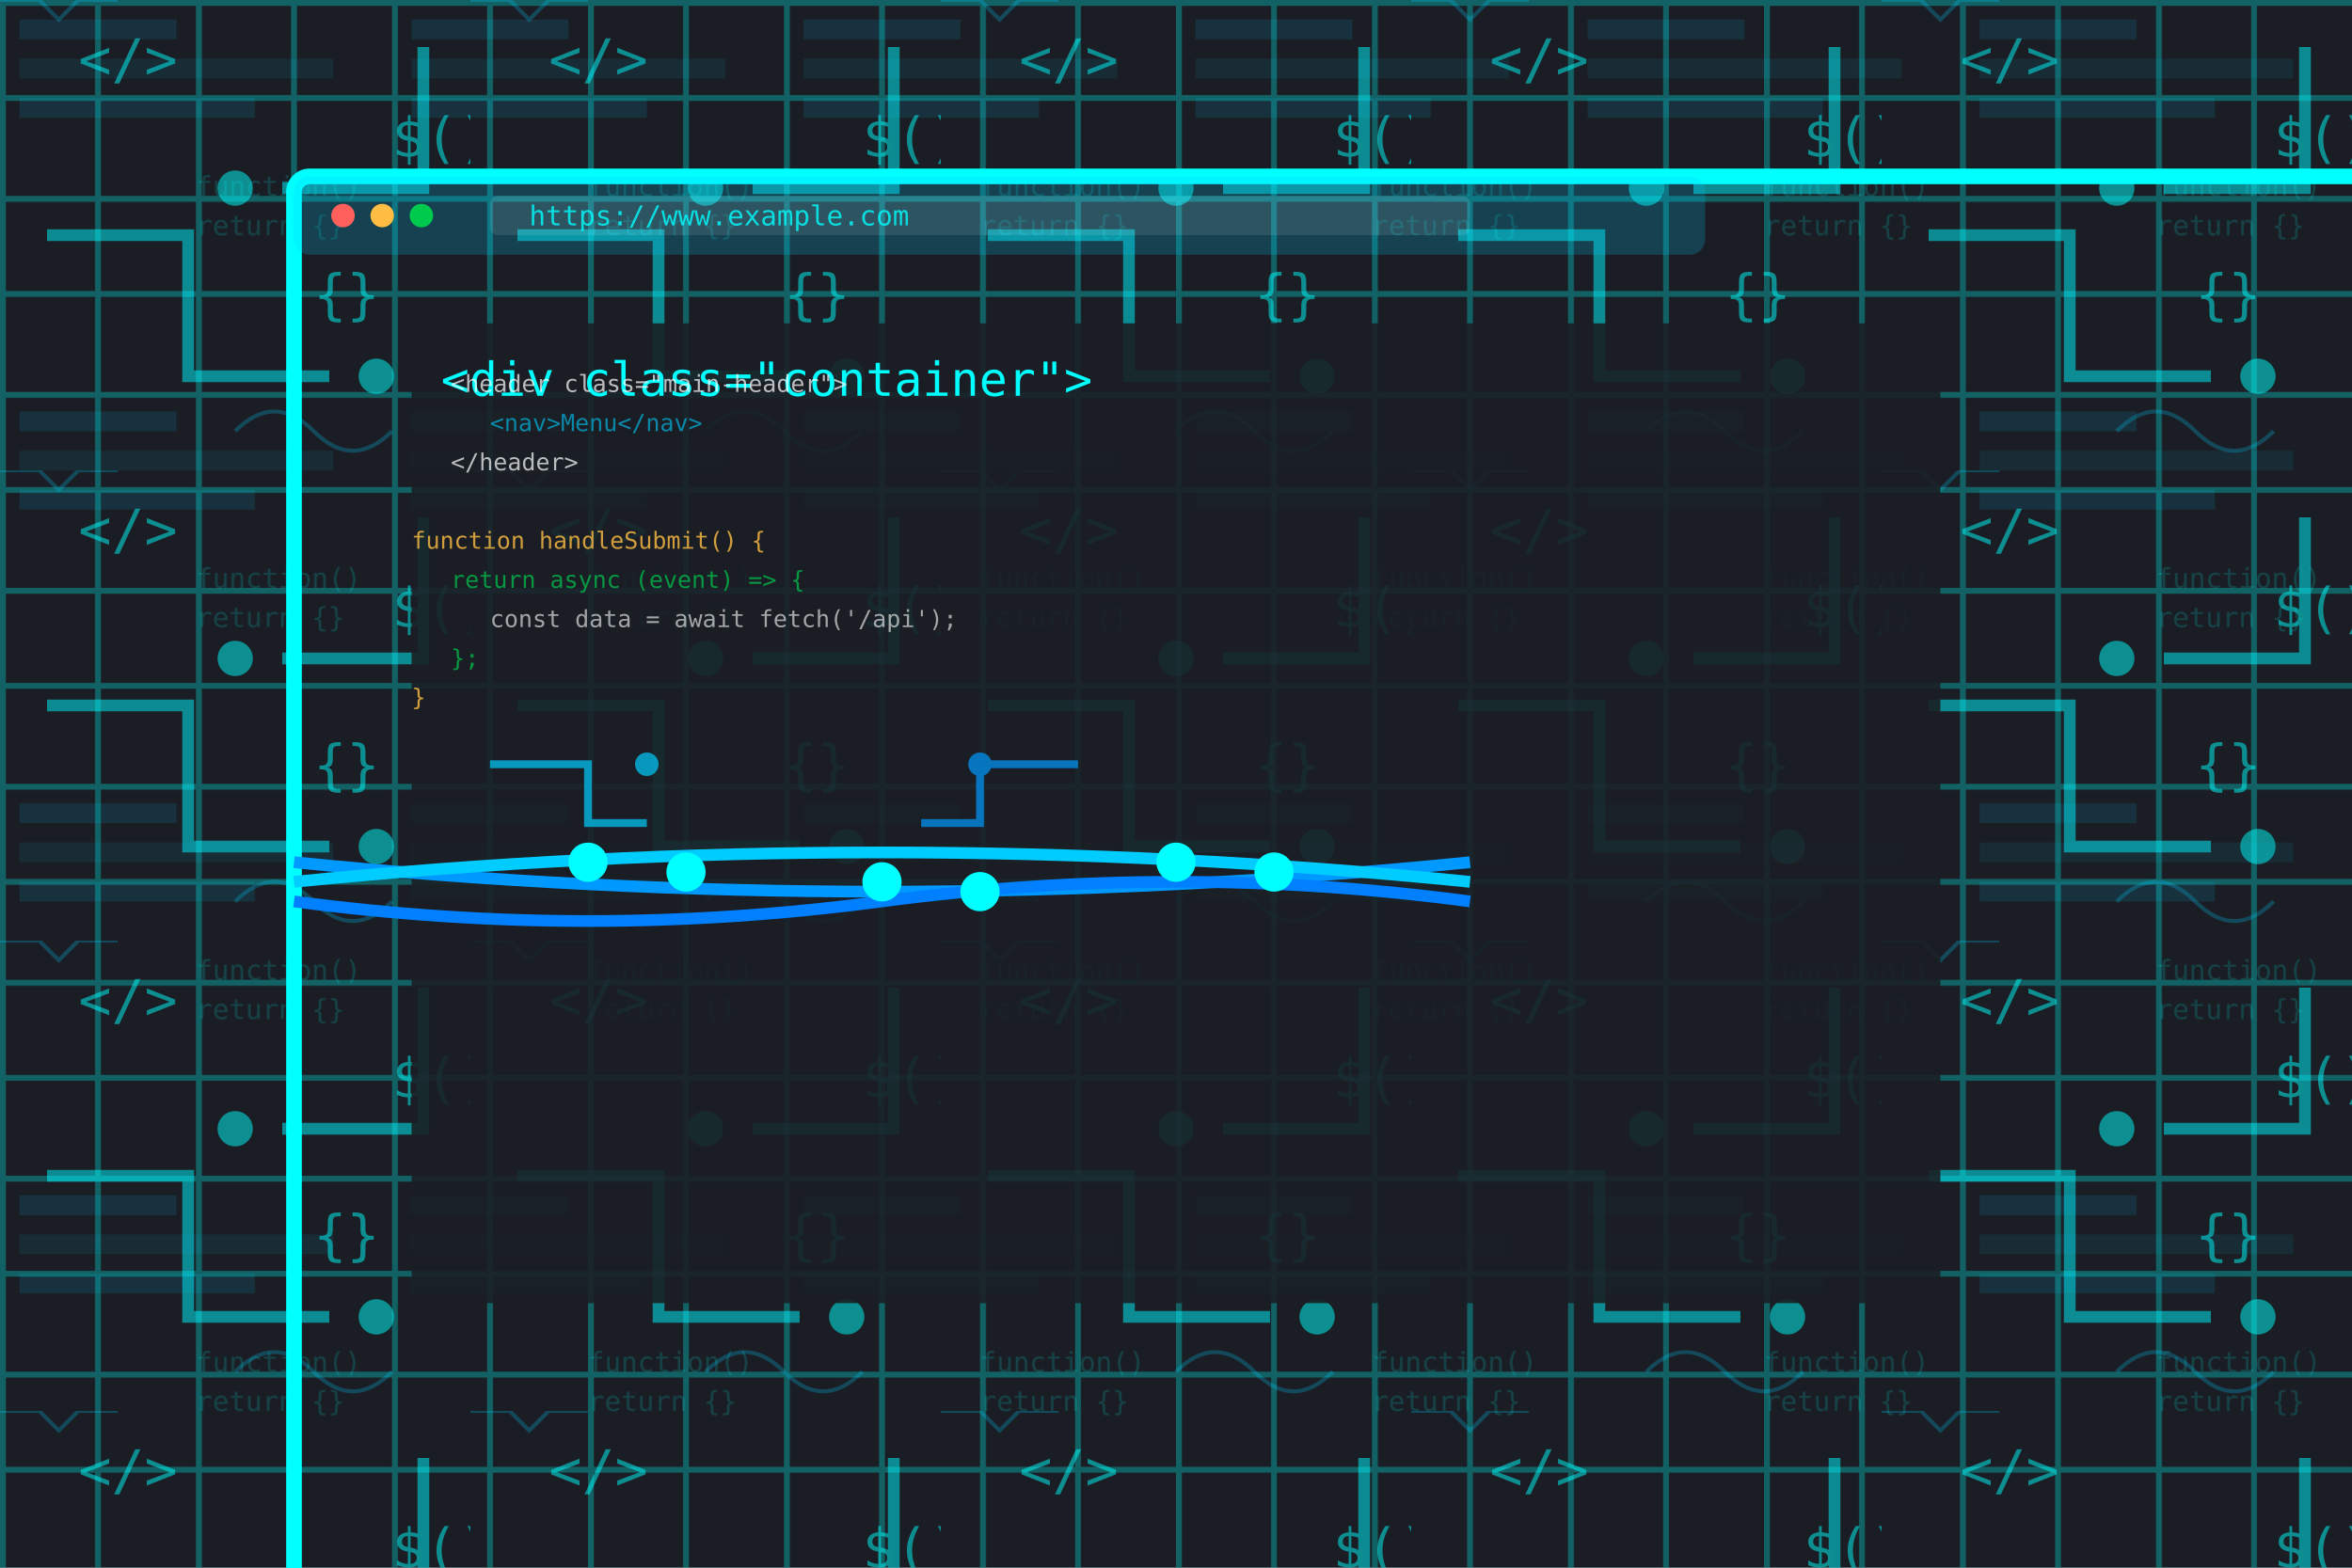
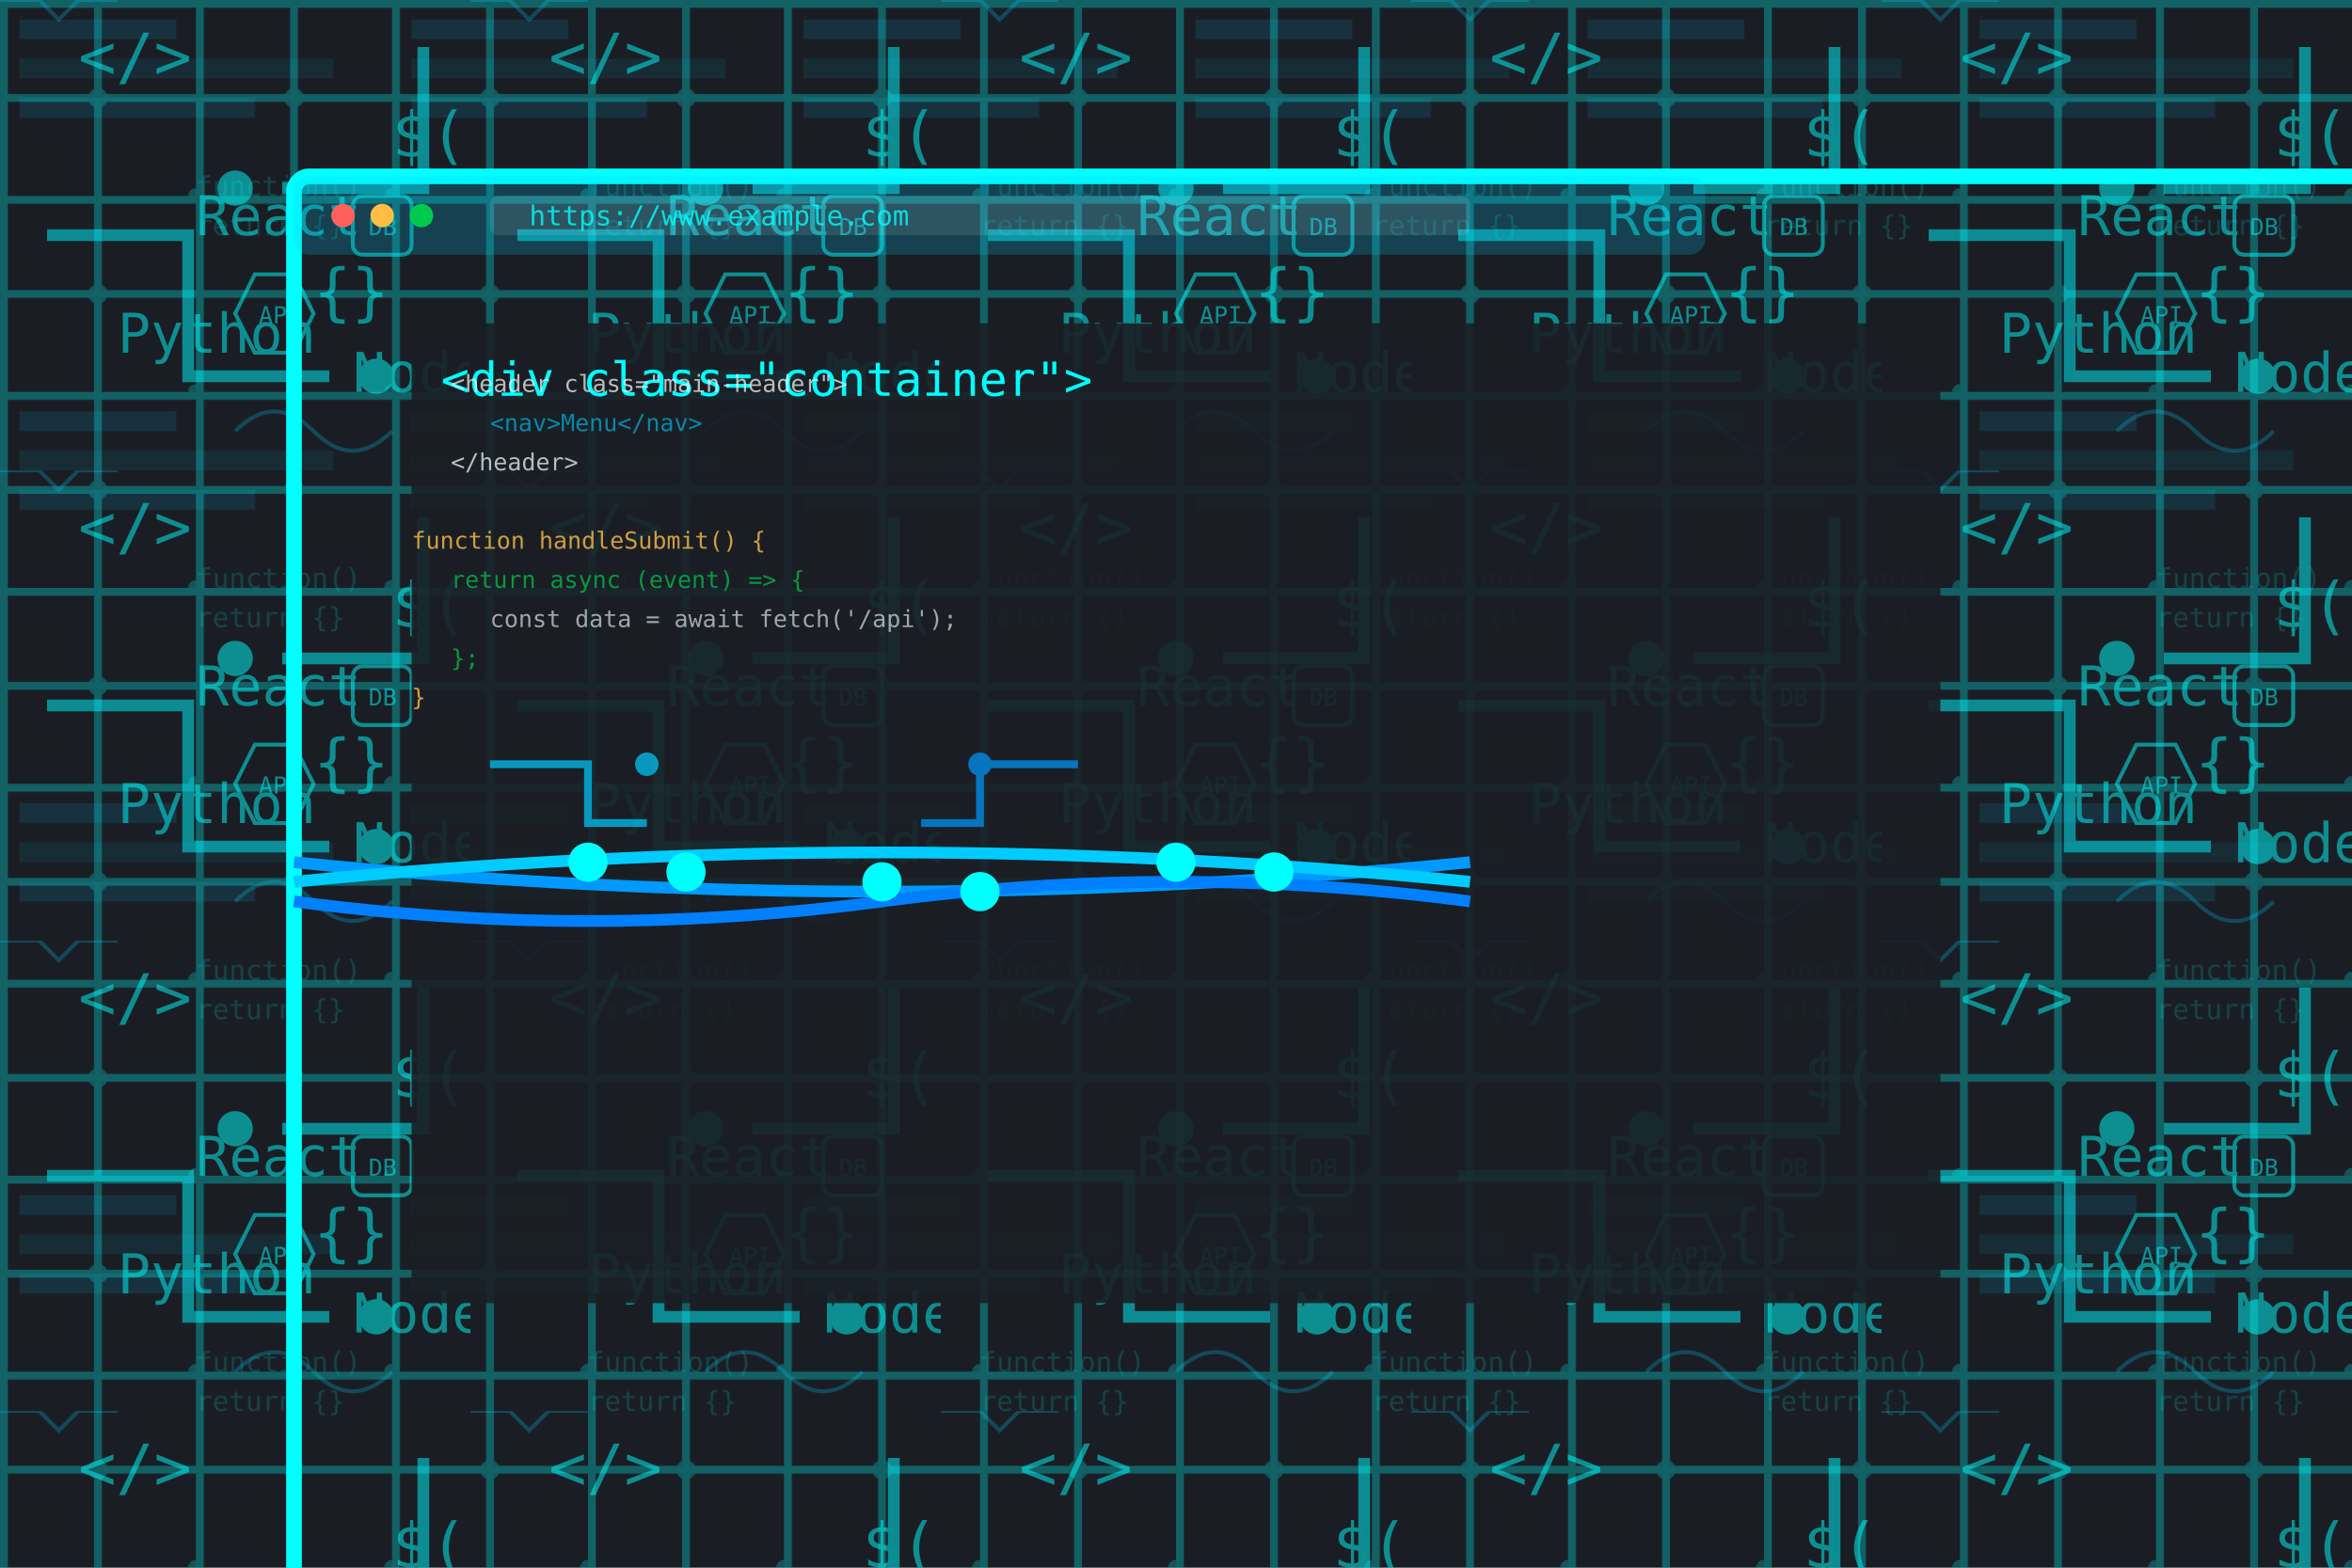
<svg xmlns="http://www.w3.org/2000/svg" width="1200" height="800" viewBox="0 0 1200 800">
  <defs>
    <pattern id="grid" width="100" height="100" patternUnits="userSpaceOnUse">
-       <path d="M 100 0 L 0 0 0 100" fill="none" stroke="#00ffff" stroke-width="6" opacity="1.0" />
-       <path d="M 50 0 L 50 100 M 0 50 L 100 50" fill="none" stroke="#00ffff" stroke-width="3" opacity="1.0" />
+       <path d="M 100 0 L 0 0 0 100" fill="none" stroke="#00ffff" stroke-width="8" opacity="1.0">
+         <animate attributeName="stroke-opacity" values="1;0.7;1" dur="4s" repeatCount="indefinite" />
+       </path>
+       <path d="M 50 0 L 50 100 M 0 50 L 100 50" fill="none" stroke="#00ffff" stroke-width="4" opacity="1.0">
+         <animate attributeName="stroke-opacity" values="1;0.7;1" dur="4s" begin="2s" repeatCount="indefinite" />
+       </path>
+       <circle cx="50" cy="50" r="5" fill="#00ffff" opacity="0.8">
+         <animate attributeName="r" values="5;7;5" dur="3s" repeatCount="indefinite" />
+       </circle>
+       <circle cx="0" cy="0" r="4" fill="#00ffff" opacity="0.8" />
+       <circle cx="100" cy="100" r="4" fill="#00ffff" opacity="0.8" />
    </pattern>
    <pattern id="circuit" width="240" height="240" patternUnits="userSpaceOnUse">
      <path d="M 24 120 h 72 v 72 h 72" fill="none" stroke="#00f7ff" stroke-width="6" opacity="1.0" />
      <circle cx="192" cy="192" r="9" fill="#00ffff" opacity="1.0" />
      <path d="M 216 24 v 72 h -72" fill="none" stroke="#00f7ff" stroke-width="6" opacity="1.0" />
      <circle cx="120" cy="96" r="9" fill="#00ffff" opacity="1.0" />
-       <text x="40" y="40" font-family="monospace" fill="#00ffff" opacity="1.0" font-size="28">&lt;/&gt;</text>
-       <text x="160" y="160" font-family="monospace" fill="#00ffff" opacity="1.0" font-size="28">{}</text>
-       <text x="200" y="80" font-family="monospace" fill="#00ffff" opacity="1.0" font-size="28">$()</text>
+       <text x="40" y="40" font-family="monospace" fill="#00ffff" opacity="1.0" font-size="32">&lt;/&gt;</text>
+       <text x="160" y="160" font-family="monospace" fill="#00ffff" opacity="1.0" font-size="32">{}</text>
+       <text x="200" y="80" font-family="monospace" fill="#00ffff" opacity="1.0" font-size="32">$()</text>
+       <text x="100" y="120" font-family="monospace" fill="#00ffff" opacity="1.0" font-size="28">React</text>
+       <text x="180" y="200" font-family="monospace" fill="#00ffff" opacity="1.0" font-size="28">Node.js</text>
+       <text x="60" y="180" font-family="monospace" fill="#00ffff" opacity="1.0" font-size="28">Python</text>
+       <g transform="translate(120,140)">
+         <path d="M10,0 L0,20 L10,40 L30,40 L40,20 L30,0 Z" fill="none" stroke="#00ffff" stroke-width="2">
+           <animate attributeName="stroke-opacity" values="1;0.5;1" dur="3s" repeatCount="indefinite" />
+         </path>
+         <text x="12" y="25" font-family="monospace" fill="#00ffff" font-size="12">API</text>
+       </g>
+       <g transform="translate(180,100)">
+         <rect x="0" y="0" width="30" height="30" fill="none" stroke="#00ffff" stroke-width="2" rx="5">
+           <animate attributeName="stroke-opacity" values="1;0.5;1" dur="3s" begin="1s" repeatCount="indefinite" />
+         </rect>
+         <text x="8" y="20" font-family="monospace" fill="#00ffff" font-size="12">DB</text>
+       </g>
      <path d="M 0 0 h 20 l 10 10 l 10 -10 h 20" fill="none" stroke="#00ccff" stroke-width="2" opacity="0.5" />
      <path d="M 120 220 q 20 -20 40 0 q 20 20 40 0" fill="none" stroke="#00ccff" stroke-width="2" opacity="0.5" />
    </pattern>
    <pattern id="code" width="200" height="200" patternUnits="userSpaceOnUse">
      <rect x="10" y="10" width="80" height="10" fill="#00ccff" opacity="0.3" />
      <rect x="10" y="30" width="160" height="10" fill="#00ccff" opacity="0.2" />
      <rect x="10" y="50" width="120" height="10" fill="#00ccff" opacity="0.3" />
      <text x="100" y="100" font-family="monospace" fill="#00ffff" opacity="0.4" font-size="14">function()</text>
      <text x="100" y="120" font-family="monospace" fill="#00ffff" opacity="0.4" font-size="14">return {}</text>
    </pattern>
  </defs>
  <rect width="100%" height="100%" fill="#1a1e24" />
  <rect width="100%" height="100%" fill="url(#grid)" opacity="0.3" />
  <rect width="100%" height="100%" fill="url(#circuit)" opacity="0.5" />
  <rect width="100%" height="100%" fill="url(#code)" opacity="0.4" />
  <g transform="translate(150,90)" opacity="1.0">
    <rect x="0" y="0" width="1125" height="750" rx="8" fill="none" stroke="#00ffff" stroke-width="8">
      <animate attributeName="stroke-opacity" values="1;0.7;1" dur="3s" repeatCount="indefinite" />
    </rect>
    <rect x="0" y="0" width="720" height="40" rx="8" fill="#00ccff" opacity="0.2" />
    <circle cx="25" cy="20" r="6" fill="#ff605c" />
    <circle cx="45" cy="20" r="6" fill="#ffbd44" />
    <circle cx="65" cy="20" r="6" fill="#00ca4e" />
    <rect x="100" y="10" width="500" height="20" rx="4" fill="#ffffff" opacity="0.1" />
    <text x="120" y="25" font-family="monospace" fill="#00ffff" opacity="0.8" font-size="14">https://www.example.com</text>
    <rect x="60" y="75" width="780" height="500" fill="#1a1e24" opacity="0.9">
      <animate attributeName="opacity" values="0.9;0.8;0.9" dur="4s" repeatCount="indefinite" />
    </rect>
    <g fill="#ffffff">
      <text x="75" y="112" font-family="monospace" fill="#00ffff" opacity="1.0" font-size="24">&lt;div class="container"&gt;</text>
      <text x="80" y="110" font-family="monospace" fill="#ffffff" opacity="0.7" font-size="12">&lt;header class="main-header"&gt;</text>
      <text x="100" y="130" font-family="monospace" fill="#00ccff" opacity="0.6" font-size="12">&lt;nav&gt;Menu&lt;/nav&gt;</text>
      <text x="80" y="150" font-family="monospace" fill="#ffffff" opacity="0.7" font-size="12">&lt;/header&gt;</text>
      <text x="60" y="190" font-family="monospace" fill="#ffbd44" opacity="0.8" font-size="12">function handleSubmit() {</text>
      <text x="80" y="210" font-family="monospace" fill="#00ca4e" opacity="0.7" font-size="12">return async (event) =&gt; {</text>
      <text x="100" y="230" font-family="monospace" fill="#ffffff" opacity="0.6" font-size="12">const data = await fetch('/api');</text>
      <text x="80" y="250" font-family="monospace" fill="#00ca4e" opacity="0.7" font-size="12">};</text>
      <text x="60" y="270" font-family="monospace" fill="#ffbd44" opacity="0.8" font-size="12">}</text>
    </g>
    <path d="M0 350 Q 300 380 600 350" stroke="#0099ff" fill="none" stroke-width="6" />
    <path d="M0 360 Q 300 330 600 360" stroke="#00ccff" fill="none" stroke-width="6" />
    <path d="M0 370 Q 150 390 300 370 Q 450 350 600 370" stroke="#0080ff" fill="none" stroke-width="6" />
    <g opacity="1.0">
      <circle cx="150" cy="350" r="10" fill="#00ffff">
        <animate attributeName="r" values="10;12;10" dur="2s" repeatCount="indefinite" />
        <animate attributeName="opacity" values="1;0.8;1" dur="2s" repeatCount="indefinite" />
      </circle>
      <circle cx="300" cy="360" r="10" fill="#00ffff">
        <animate attributeName="r" values="10;12;10" dur="2s" begin="0.5s" repeatCount="indefinite" />
        <animate attributeName="opacity" values="1;0.8;1" dur="2s" begin="0.5s" repeatCount="indefinite" />
      </circle>
      <circle cx="450" cy="350" r="10" fill="#00ffff">
        <animate attributeName="r" values="10;12;10" dur="2s" begin="1s" repeatCount="indefinite" />
        <animate attributeName="opacity" values="1;0.8;1" dur="2s" begin="1s" repeatCount="indefinite" />
      </circle>
      <circle cx="200" cy="355" r="10" fill="#00ffff">
        <animate attributeName="r" values="10;12;10" dur="2s" begin="0.3s" repeatCount="indefinite" />
        <animate attributeName="opacity" values="1;0.8;1" dur="2s" begin="0.3s" repeatCount="indefinite" />
      </circle>
      <circle cx="350" cy="365" r="10" fill="#00ffff">
        <animate attributeName="r" values="10;12;10" dur="2s" begin="0.8s" repeatCount="indefinite" />
        <animate attributeName="opacity" values="1;0.8;1" dur="2s" begin="0.8s" repeatCount="indefinite" />
      </circle>
      <circle cx="500" cy="355" r="10" fill="#00ffff">
        <animate attributeName="r" values="10;12;10" dur="2s" begin="1.3s" repeatCount="indefinite" />
        <animate attributeName="opacity" values="1;0.8;1" dur="2s" begin="1.3s" repeatCount="indefinite" />
      </circle>
    </g>
    <g opacity="0.7">
      <path d="M100 300 h50 v30 h30" stroke="#00ccff" fill="none" stroke-width="4" />
      <path d="M400 300 h-50 v30 h-30" stroke="#0099ff" fill="none" stroke-width="4" />
      <circle cx="180" cy="300" r="6" fill="#00ccff" />
      <circle cx="350" cy="300" r="6" fill="#0099ff" />
    </g>
  </g>
</svg>
